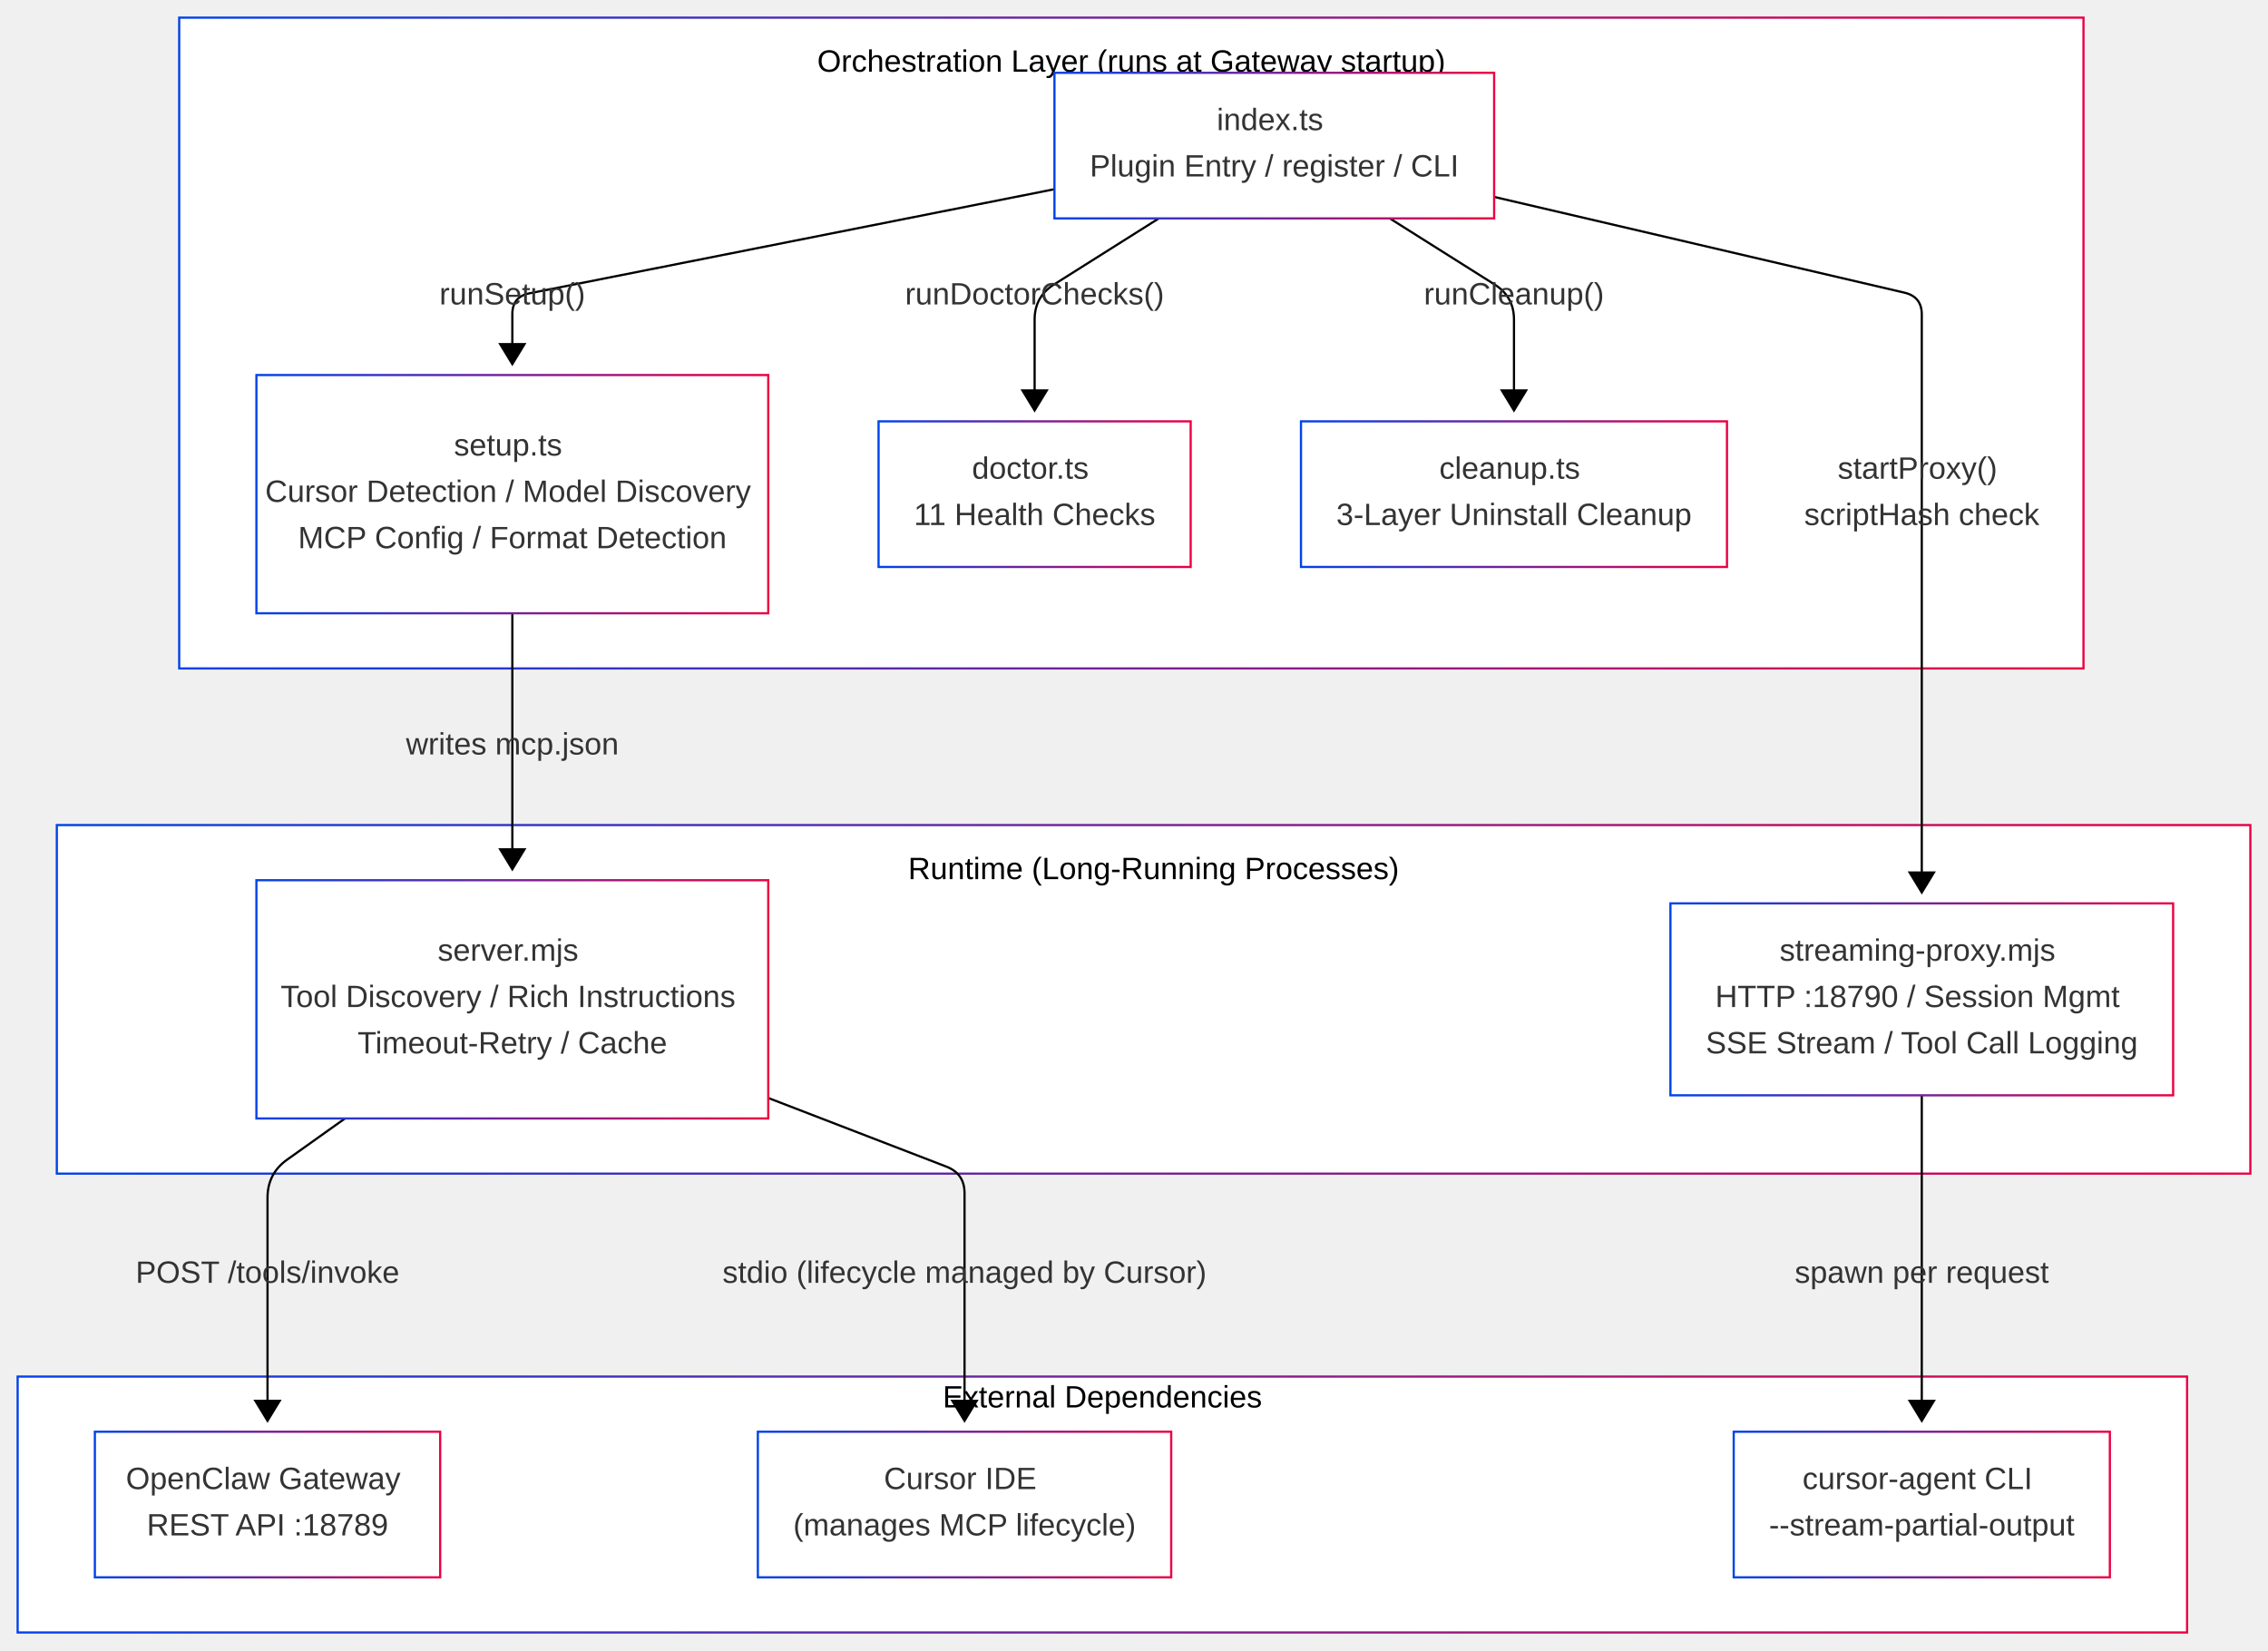
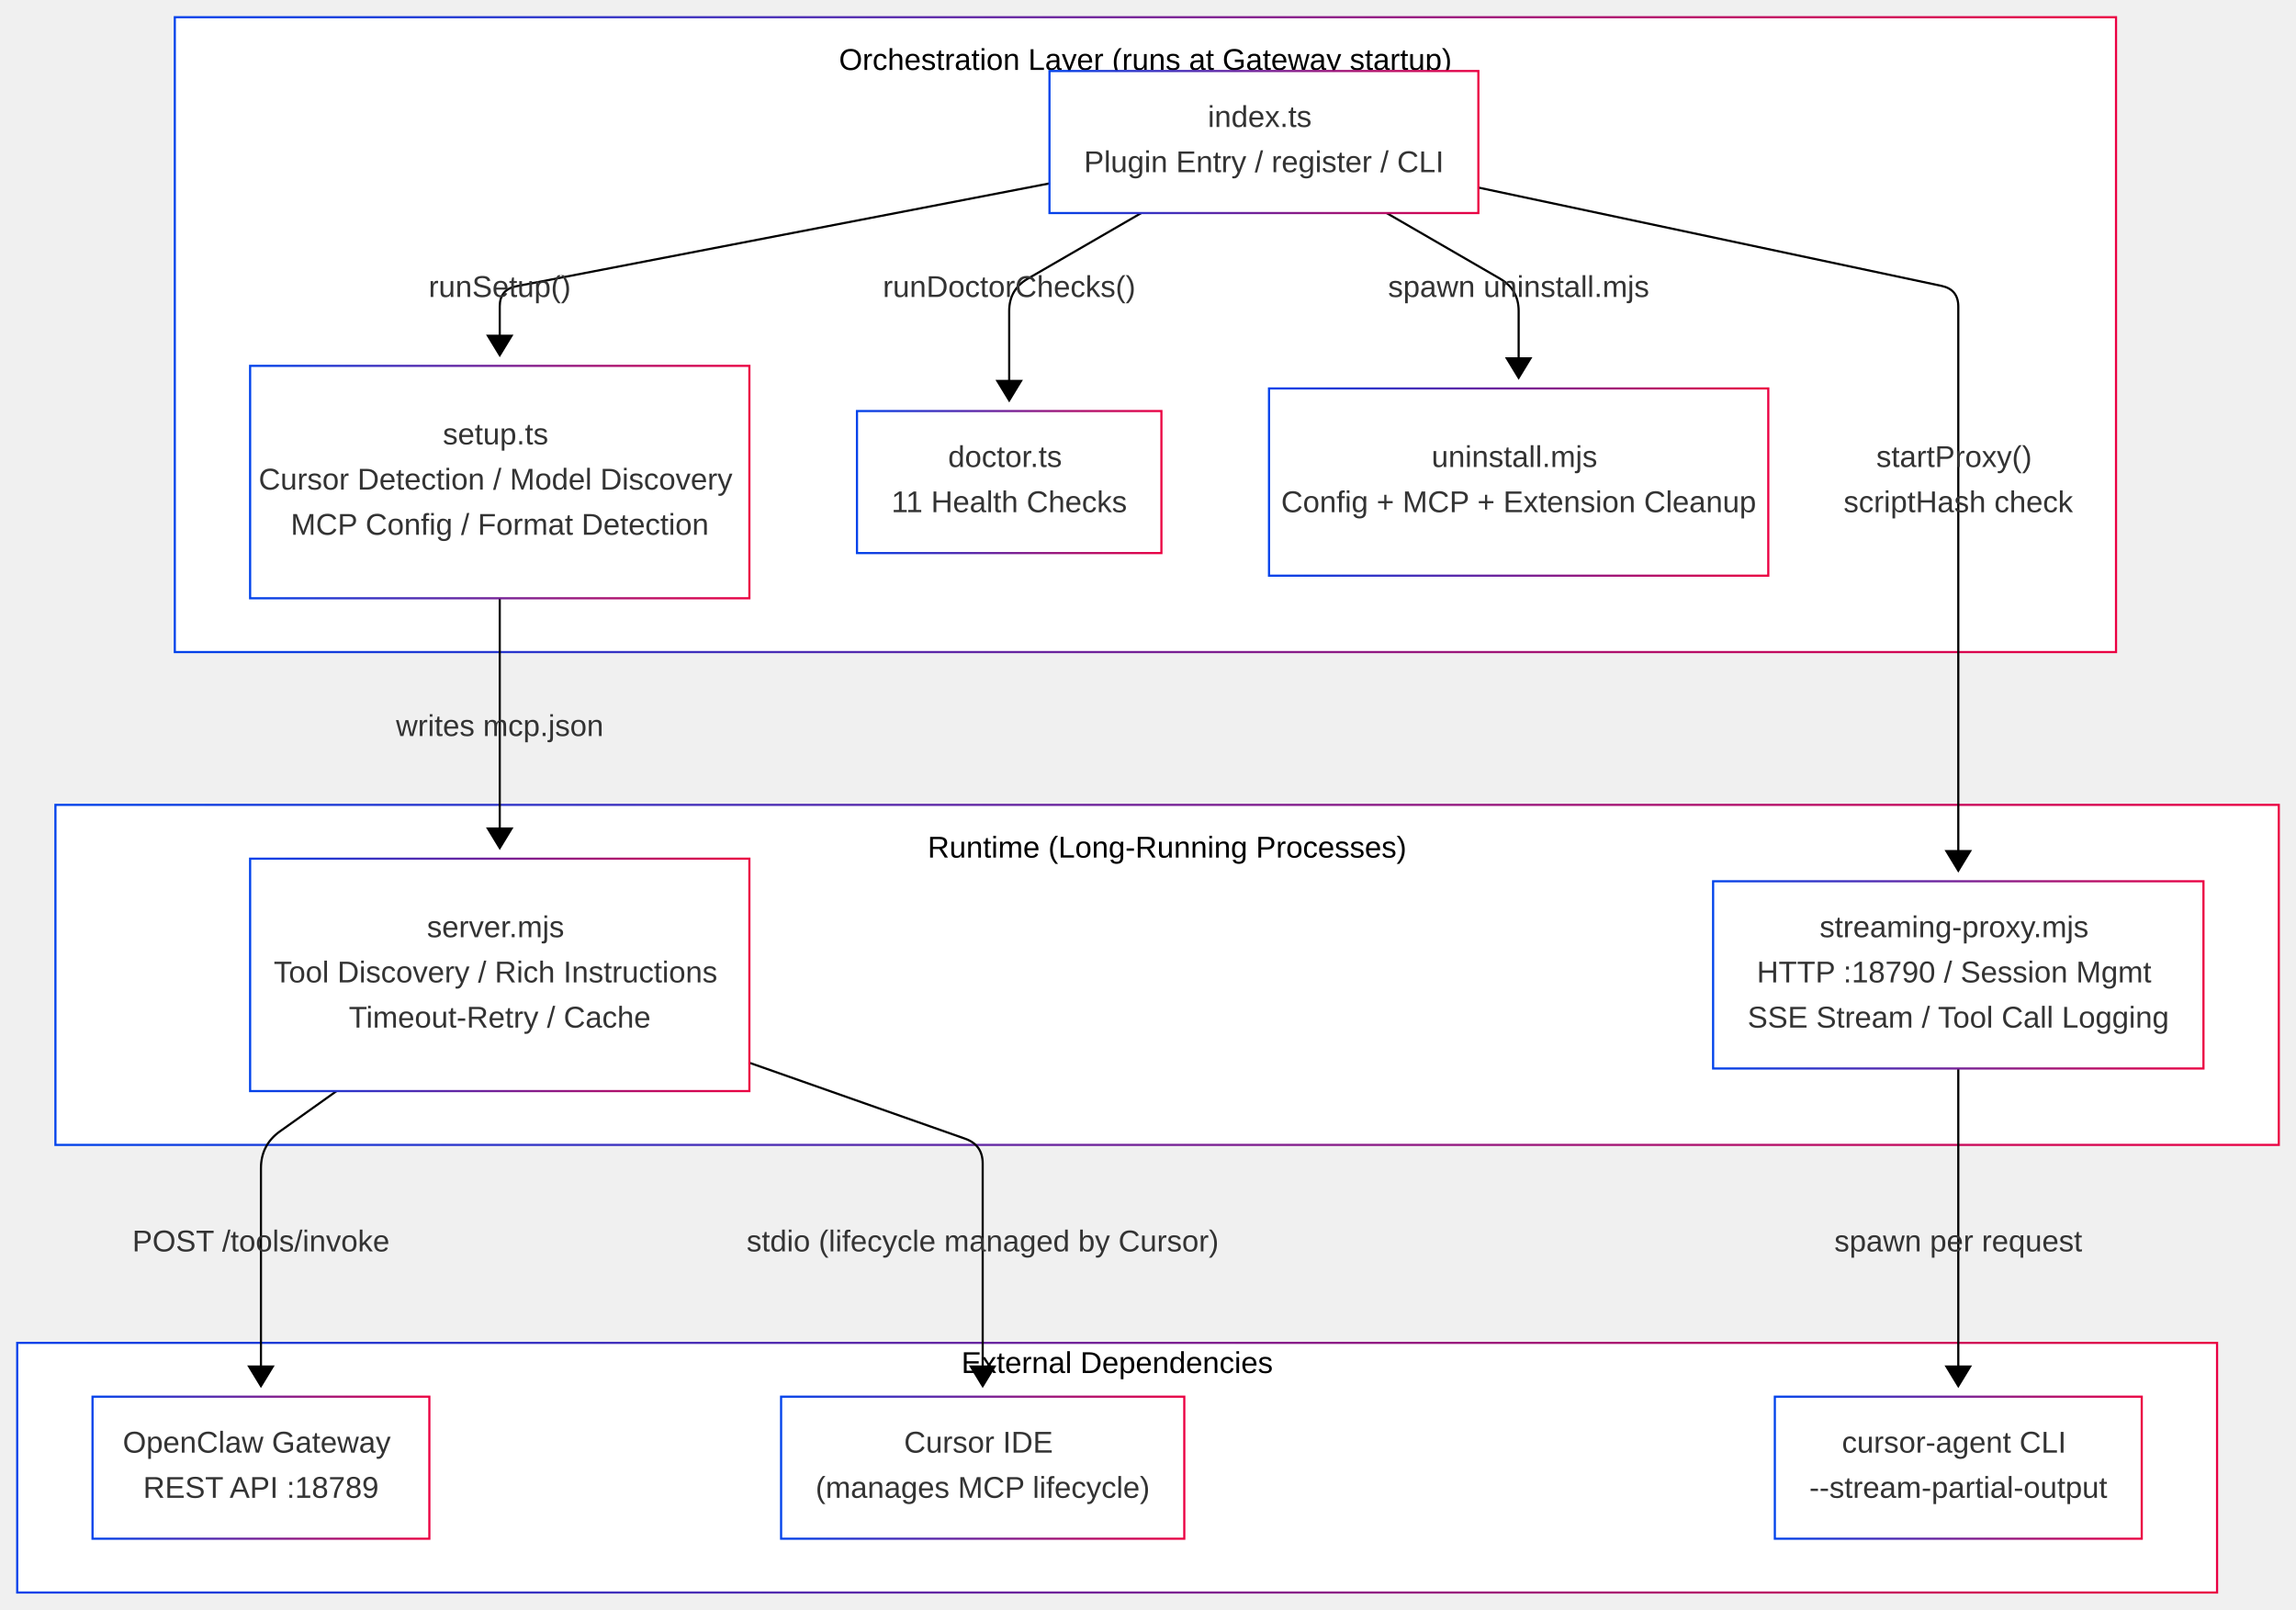
- <svg xmlns="http://www.w3.org/2000/svg" id="mermaid-8eac10a4-9d3e-4d04-9766-8c633b009e6a" width="1028.016" class="flowchart" style="" viewBox="0 0 1028.016 748" height="748">
-   <style>#mermaid-8eac10a4-9d3e-4d04-9766-8c633b009e6a{font-family:arial,sans-serif;font-size:14px;fill:#333;}#mermaid-8eac10a4-9d3e-4d04-9766-8c633b009e6a .edge-animation-slow{stroke-dasharray:9,5!important;stroke-dashoffset:900;stroke-linecap:round;}#mermaid-8eac10a4-9d3e-4d04-9766-8c633b009e6a .edge-animation-fast{stroke-dasharray:9,5!important;stroke-dashoffset:900;stroke-linecap:round;}#mermaid-8eac10a4-9d3e-4d04-9766-8c633b009e6a .error-icon{fill:#ffffff;}#mermaid-8eac10a4-9d3e-4d04-9766-8c633b009e6a .error-text{fill:#000000;stroke:#000000;}#mermaid-8eac10a4-9d3e-4d04-9766-8c633b009e6a .edge-thickness-normal{stroke-width:1px;}#mermaid-8eac10a4-9d3e-4d04-9766-8c633b009e6a .edge-thickness-thick{stroke-width:3.5px;}#mermaid-8eac10a4-9d3e-4d04-9766-8c633b009e6a .edge-pattern-solid{stroke-dasharray:0;}#mermaid-8eac10a4-9d3e-4d04-9766-8c633b009e6a .edge-thickness-invisible{stroke-width:0;fill:none;}#mermaid-8eac10a4-9d3e-4d04-9766-8c633b009e6a .edge-pattern-dashed{stroke-dasharray:3;}#mermaid-8eac10a4-9d3e-4d04-9766-8c633b009e6a .edge-pattern-dotted{stroke-dasharray:2;}#mermaid-8eac10a4-9d3e-4d04-9766-8c633b009e6a .marker{fill:#000000;stroke:#000000;}#mermaid-8eac10a4-9d3e-4d04-9766-8c633b009e6a .marker.cross{stroke:#000000;}#mermaid-8eac10a4-9d3e-4d04-9766-8c633b009e6a svg{font-family:arial,sans-serif;font-size:14px;}#mermaid-8eac10a4-9d3e-4d04-9766-8c633b009e6a p{margin:0;}#mermaid-8eac10a4-9d3e-4d04-9766-8c633b009e6a .label{font-family:arial,sans-serif;color:#333;}#mermaid-8eac10a4-9d3e-4d04-9766-8c633b009e6a .cluster-label text{fill:#000000;}#mermaid-8eac10a4-9d3e-4d04-9766-8c633b009e6a .cluster-label span{color:#000000;}#mermaid-8eac10a4-9d3e-4d04-9766-8c633b009e6a .cluster-label span p{background-color:transparent;}#mermaid-8eac10a4-9d3e-4d04-9766-8c633b009e6a .label text,#mermaid-8eac10a4-9d3e-4d04-9766-8c633b009e6a span{fill:#333;color:#333;}#mermaid-8eac10a4-9d3e-4d04-9766-8c633b009e6a .node rect,#mermaid-8eac10a4-9d3e-4d04-9766-8c633b009e6a .node circle,#mermaid-8eac10a4-9d3e-4d04-9766-8c633b009e6a .node ellipse,#mermaid-8eac10a4-9d3e-4d04-9766-8c633b009e6a .node polygon,#mermaid-8eac10a4-9d3e-4d04-9766-8c633b009e6a .node path{fill:#ffffff;stroke:#000000;stroke-width:1px;}#mermaid-8eac10a4-9d3e-4d04-9766-8c633b009e6a .rough-node .label text,#mermaid-8eac10a4-9d3e-4d04-9766-8c633b009e6a .node .label text,#mermaid-8eac10a4-9d3e-4d04-9766-8c633b009e6a .image-shape .label,#mermaid-8eac10a4-9d3e-4d04-9766-8c633b009e6a .icon-shape .label{text-anchor:middle;}#mermaid-8eac10a4-9d3e-4d04-9766-8c633b009e6a .node .katex path{fill:#000;stroke:#000;stroke-width:1px;}#mermaid-8eac10a4-9d3e-4d04-9766-8c633b009e6a .rough-node .label,#mermaid-8eac10a4-9d3e-4d04-9766-8c633b009e6a .node .label,#mermaid-8eac10a4-9d3e-4d04-9766-8c633b009e6a .image-shape .label,#mermaid-8eac10a4-9d3e-4d04-9766-8c633b009e6a .icon-shape .label{text-align:center;}#mermaid-8eac10a4-9d3e-4d04-9766-8c633b009e6a .node.clickable{cursor:pointer;}#mermaid-8eac10a4-9d3e-4d04-9766-8c633b009e6a .root .anchor path{fill:#000000!important;stroke-width:0;stroke:#000000;}#mermaid-8eac10a4-9d3e-4d04-9766-8c633b009e6a .arrowheadPath{fill:#000000;}#mermaid-8eac10a4-9d3e-4d04-9766-8c633b009e6a .edgePath .path{stroke:#000000;stroke-width:1px;}#mermaid-8eac10a4-9d3e-4d04-9766-8c633b009e6a .flowchart-link{stroke:#000000;fill:none;}#mermaid-8eac10a4-9d3e-4d04-9766-8c633b009e6a .edgeLabel{background-color:#E9E9F1;text-align:center;}#mermaid-8eac10a4-9d3e-4d04-9766-8c633b009e6a .edgeLabel p{background-color:#E9E9F1;}#mermaid-8eac10a4-9d3e-4d04-9766-8c633b009e6a .edgeLabel rect{opacity:0.5;background-color:#E9E9F1;fill:#E9E9F1;}#mermaid-8eac10a4-9d3e-4d04-9766-8c633b009e6a .labelBkg{background-color:#e9e9f1;}#mermaid-8eac10a4-9d3e-4d04-9766-8c633b009e6a .cluster rect{fill:#ffffff;stroke:#e6e6e6;stroke-width:1px;}#mermaid-8eac10a4-9d3e-4d04-9766-8c633b009e6a .cluster text{fill:#000000;}#mermaid-8eac10a4-9d3e-4d04-9766-8c633b009e6a .cluster span{color:#000000;}#mermaid-8eac10a4-9d3e-4d04-9766-8c633b009e6a div.mermaidTooltip{position:absolute;text-align:center;max-width:200px;padding:2px;font-family:arial,sans-serif;font-size:12px;background:#ffffff;border:1px solid #e6e6e6;border-radius:2px;pointer-events:none;z-index:100;}#mermaid-8eac10a4-9d3e-4d04-9766-8c633b009e6a .flowchartTitleText{text-anchor:middle;font-size:18px;fill:#333;}#mermaid-8eac10a4-9d3e-4d04-9766-8c633b009e6a rect.text{fill:none;stroke-width:0;}#mermaid-8eac10a4-9d3e-4d04-9766-8c633b009e6a .icon-shape,#mermaid-8eac10a4-9d3e-4d04-9766-8c633b009e6a .image-shape{background-color:#E9E9F1;text-align:center;}#mermaid-8eac10a4-9d3e-4d04-9766-8c633b009e6a .icon-shape p,#mermaid-8eac10a4-9d3e-4d04-9766-8c633b009e6a .image-shape p{background-color:#E9E9F1;padding:2px;}#mermaid-8eac10a4-9d3e-4d04-9766-8c633b009e6a .icon-shape rect,#mermaid-8eac10a4-9d3e-4d04-9766-8c633b009e6a .image-shape rect{opacity:0.5;background-color:#E9E9F1;fill:#E9E9F1;}#mermaid-8eac10a4-9d3e-4d04-9766-8c633b009e6a .label-icon{display:inline-block;height:1em;overflow:visible;vertical-align:-0.125em;}#mermaid-8eac10a4-9d3e-4d04-9766-8c633b009e6a .node .label-icon path{fill:currentColor;stroke:revert;stroke-width:revert;}#mermaid-8eac10a4-9d3e-4d04-9766-8c633b009e6a .node .neo-node{stroke:#000000;}#mermaid-8eac10a4-9d3e-4d04-9766-8c633b009e6a [data-look="neo"].node rect,#mermaid-8eac10a4-9d3e-4d04-9766-8c633b009e6a [data-look="neo"].cluster rect,#mermaid-8eac10a4-9d3e-4d04-9766-8c633b009e6a [data-look="neo"].node polygon{stroke:url(#mermaid-8eac10a4-9d3e-4d04-9766-8c633b009e6a-gradient);}#mermaid-8eac10a4-9d3e-4d04-9766-8c633b009e6a [data-look="neo"].node path{stroke:url(#mermaid-8eac10a4-9d3e-4d04-9766-8c633b009e6a-gradient);stroke-width:1;}#mermaid-8eac10a4-9d3e-4d04-9766-8c633b009e6a [data-look="neo"].node .outer-path{}#mermaid-8eac10a4-9d3e-4d04-9766-8c633b009e6a [data-look="neo"].node .neo-line path{stroke:#000000;}#mermaid-8eac10a4-9d3e-4d04-9766-8c633b009e6a [data-look="neo"].node circle{stroke:url(#mermaid-8eac10a4-9d3e-4d04-9766-8c633b009e6a-gradient);}#mermaid-8eac10a4-9d3e-4d04-9766-8c633b009e6a [data-look="neo"].node circle .state-start{fill:#000000;}#mermaid-8eac10a4-9d3e-4d04-9766-8c633b009e6a [data-look="neo"].statediagram-cluster rect{fill:#ffffff;stroke:url(#mermaid-8eac10a4-9d3e-4d04-9766-8c633b009e6a-gradient);stroke-width:1;}#mermaid-8eac10a4-9d3e-4d04-9766-8c633b009e6a [data-look="neo"].icon-shape .icon{fill:url(#mermaid-8eac10a4-9d3e-4d04-9766-8c633b009e6a-gradient);}#mermaid-8eac10a4-9d3e-4d04-9766-8c633b009e6a [data-look="neo"].icon-shape .icon-neo path{stroke:url(#mermaid-8eac10a4-9d3e-4d04-9766-8c633b009e6a-gradient);}#mermaid-8eac10a4-9d3e-4d04-9766-8c633b009e6a :root{--mermaid-font-family:"trebuchet ms",verdana,arial,sans-serif;}</style>
+ <svg xmlns="http://www.w3.org/2000/svg" id="mermaid-69de9b6c-4a5c-499c-b478-051c3ccfd172" width="1066.922" class="flowchart" style="" viewBox="0 0 1066.922 748" height="748">
+   <style>#mermaid-69de9b6c-4a5c-499c-b478-051c3ccfd172{font-family:arial,sans-serif;font-size:14px;fill:#333;}#mermaid-69de9b6c-4a5c-499c-b478-051c3ccfd172 .edge-animation-slow{stroke-dasharray:9,5!important;stroke-dashoffset:900;stroke-linecap:round;}#mermaid-69de9b6c-4a5c-499c-b478-051c3ccfd172 .edge-animation-fast{stroke-dasharray:9,5!important;stroke-dashoffset:900;stroke-linecap:round;}#mermaid-69de9b6c-4a5c-499c-b478-051c3ccfd172 .error-icon{fill:#ffffff;}#mermaid-69de9b6c-4a5c-499c-b478-051c3ccfd172 .error-text{fill:#000000;stroke:#000000;}#mermaid-69de9b6c-4a5c-499c-b478-051c3ccfd172 .edge-thickness-normal{stroke-width:1px;}#mermaid-69de9b6c-4a5c-499c-b478-051c3ccfd172 .edge-thickness-thick{stroke-width:3.5px;}#mermaid-69de9b6c-4a5c-499c-b478-051c3ccfd172 .edge-pattern-solid{stroke-dasharray:0;}#mermaid-69de9b6c-4a5c-499c-b478-051c3ccfd172 .edge-thickness-invisible{stroke-width:0;fill:none;}#mermaid-69de9b6c-4a5c-499c-b478-051c3ccfd172 .edge-pattern-dashed{stroke-dasharray:3;}#mermaid-69de9b6c-4a5c-499c-b478-051c3ccfd172 .edge-pattern-dotted{stroke-dasharray:2;}#mermaid-69de9b6c-4a5c-499c-b478-051c3ccfd172 .marker{fill:#000000;stroke:#000000;}#mermaid-69de9b6c-4a5c-499c-b478-051c3ccfd172 .marker.cross{stroke:#000000;}#mermaid-69de9b6c-4a5c-499c-b478-051c3ccfd172 svg{font-family:arial,sans-serif;font-size:14px;}#mermaid-69de9b6c-4a5c-499c-b478-051c3ccfd172 p{margin:0;}#mermaid-69de9b6c-4a5c-499c-b478-051c3ccfd172 .label{font-family:arial,sans-serif;color:#333;}#mermaid-69de9b6c-4a5c-499c-b478-051c3ccfd172 .cluster-label text{fill:#000000;}#mermaid-69de9b6c-4a5c-499c-b478-051c3ccfd172 .cluster-label span{color:#000000;}#mermaid-69de9b6c-4a5c-499c-b478-051c3ccfd172 .cluster-label span p{background-color:transparent;}#mermaid-69de9b6c-4a5c-499c-b478-051c3ccfd172 .label text,#mermaid-69de9b6c-4a5c-499c-b478-051c3ccfd172 span{fill:#333;color:#333;}#mermaid-69de9b6c-4a5c-499c-b478-051c3ccfd172 .node rect,#mermaid-69de9b6c-4a5c-499c-b478-051c3ccfd172 .node circle,#mermaid-69de9b6c-4a5c-499c-b478-051c3ccfd172 .node ellipse,#mermaid-69de9b6c-4a5c-499c-b478-051c3ccfd172 .node polygon,#mermaid-69de9b6c-4a5c-499c-b478-051c3ccfd172 .node path{fill:#ffffff;stroke:#000000;stroke-width:1px;}#mermaid-69de9b6c-4a5c-499c-b478-051c3ccfd172 .rough-node .label text,#mermaid-69de9b6c-4a5c-499c-b478-051c3ccfd172 .node .label text,#mermaid-69de9b6c-4a5c-499c-b478-051c3ccfd172 .image-shape .label,#mermaid-69de9b6c-4a5c-499c-b478-051c3ccfd172 .icon-shape .label{text-anchor:middle;}#mermaid-69de9b6c-4a5c-499c-b478-051c3ccfd172 .node .katex path{fill:#000;stroke:#000;stroke-width:1px;}#mermaid-69de9b6c-4a5c-499c-b478-051c3ccfd172 .rough-node .label,#mermaid-69de9b6c-4a5c-499c-b478-051c3ccfd172 .node .label,#mermaid-69de9b6c-4a5c-499c-b478-051c3ccfd172 .image-shape .label,#mermaid-69de9b6c-4a5c-499c-b478-051c3ccfd172 .icon-shape .label{text-align:center;}#mermaid-69de9b6c-4a5c-499c-b478-051c3ccfd172 .node.clickable{cursor:pointer;}#mermaid-69de9b6c-4a5c-499c-b478-051c3ccfd172 .root .anchor path{fill:#000000!important;stroke-width:0;stroke:#000000;}#mermaid-69de9b6c-4a5c-499c-b478-051c3ccfd172 .arrowheadPath{fill:#000000;}#mermaid-69de9b6c-4a5c-499c-b478-051c3ccfd172 .edgePath .path{stroke:#000000;stroke-width:1px;}#mermaid-69de9b6c-4a5c-499c-b478-051c3ccfd172 .flowchart-link{stroke:#000000;fill:none;}#mermaid-69de9b6c-4a5c-499c-b478-051c3ccfd172 .edgeLabel{background-color:#E9E9F1;text-align:center;}#mermaid-69de9b6c-4a5c-499c-b478-051c3ccfd172 .edgeLabel p{background-color:#E9E9F1;}#mermaid-69de9b6c-4a5c-499c-b478-051c3ccfd172 .edgeLabel rect{opacity:0.5;background-color:#E9E9F1;fill:#E9E9F1;}#mermaid-69de9b6c-4a5c-499c-b478-051c3ccfd172 .labelBkg{background-color:#e9e9f1;}#mermaid-69de9b6c-4a5c-499c-b478-051c3ccfd172 .cluster rect{fill:#ffffff;stroke:#e6e6e6;stroke-width:1px;}#mermaid-69de9b6c-4a5c-499c-b478-051c3ccfd172 .cluster text{fill:#000000;}#mermaid-69de9b6c-4a5c-499c-b478-051c3ccfd172 .cluster span{color:#000000;}#mermaid-69de9b6c-4a5c-499c-b478-051c3ccfd172 div.mermaidTooltip{position:absolute;text-align:center;max-width:200px;padding:2px;font-family:arial,sans-serif;font-size:12px;background:#ffffff;border:1px solid #e6e6e6;border-radius:2px;pointer-events:none;z-index:100;}#mermaid-69de9b6c-4a5c-499c-b478-051c3ccfd172 .flowchartTitleText{text-anchor:middle;font-size:18px;fill:#333;}#mermaid-69de9b6c-4a5c-499c-b478-051c3ccfd172 rect.text{fill:none;stroke-width:0;}#mermaid-69de9b6c-4a5c-499c-b478-051c3ccfd172 .icon-shape,#mermaid-69de9b6c-4a5c-499c-b478-051c3ccfd172 .image-shape{background-color:#E9E9F1;text-align:center;}#mermaid-69de9b6c-4a5c-499c-b478-051c3ccfd172 .icon-shape p,#mermaid-69de9b6c-4a5c-499c-b478-051c3ccfd172 .image-shape p{background-color:#E9E9F1;padding:2px;}#mermaid-69de9b6c-4a5c-499c-b478-051c3ccfd172 .icon-shape rect,#mermaid-69de9b6c-4a5c-499c-b478-051c3ccfd172 .image-shape rect{opacity:0.5;background-color:#E9E9F1;fill:#E9E9F1;}#mermaid-69de9b6c-4a5c-499c-b478-051c3ccfd172 .label-icon{display:inline-block;height:1em;overflow:visible;vertical-align:-0.125em;}#mermaid-69de9b6c-4a5c-499c-b478-051c3ccfd172 .node .label-icon path{fill:currentColor;stroke:revert;stroke-width:revert;}#mermaid-69de9b6c-4a5c-499c-b478-051c3ccfd172 .node .neo-node{stroke:#000000;}#mermaid-69de9b6c-4a5c-499c-b478-051c3ccfd172 [data-look="neo"].node rect,#mermaid-69de9b6c-4a5c-499c-b478-051c3ccfd172 [data-look="neo"].cluster rect,#mermaid-69de9b6c-4a5c-499c-b478-051c3ccfd172 [data-look="neo"].node polygon{stroke:url(#mermaid-69de9b6c-4a5c-499c-b478-051c3ccfd172-gradient);}#mermaid-69de9b6c-4a5c-499c-b478-051c3ccfd172 [data-look="neo"].node path{stroke:url(#mermaid-69de9b6c-4a5c-499c-b478-051c3ccfd172-gradient);stroke-width:1;}#mermaid-69de9b6c-4a5c-499c-b478-051c3ccfd172 [data-look="neo"].node .outer-path{}#mermaid-69de9b6c-4a5c-499c-b478-051c3ccfd172 [data-look="neo"].node .neo-line path{stroke:#000000;}#mermaid-69de9b6c-4a5c-499c-b478-051c3ccfd172 [data-look="neo"].node circle{stroke:url(#mermaid-69de9b6c-4a5c-499c-b478-051c3ccfd172-gradient);}#mermaid-69de9b6c-4a5c-499c-b478-051c3ccfd172 [data-look="neo"].node circle .state-start{fill:#000000;}#mermaid-69de9b6c-4a5c-499c-b478-051c3ccfd172 [data-look="neo"].statediagram-cluster rect{fill:#ffffff;stroke:url(#mermaid-69de9b6c-4a5c-499c-b478-051c3ccfd172-gradient);stroke-width:1;}#mermaid-69de9b6c-4a5c-499c-b478-051c3ccfd172 [data-look="neo"].icon-shape .icon{fill:url(#mermaid-69de9b6c-4a5c-499c-b478-051c3ccfd172-gradient);}#mermaid-69de9b6c-4a5c-499c-b478-051c3ccfd172 [data-look="neo"].icon-shape .icon-neo path{stroke:url(#mermaid-69de9b6c-4a5c-499c-b478-051c3ccfd172-gradient);}#mermaid-69de9b6c-4a5c-499c-b478-051c3ccfd172 :root{--mermaid-font-family:"trebuchet ms",verdana,arial,sans-serif;}</style>
  <g>
-     <marker id="mermaid-8eac10a4-9d3e-4d04-9766-8c633b009e6a_flowchart-v2-pointEnd" class="marker flowchart-v2" viewBox="0 0 11.5 14" refX="7.75" refY="7" markerUnits="userSpaceOnUse" markerWidth="10.5" markerHeight="14" orient="auto">
+     <marker id="mermaid-69de9b6c-4a5c-499c-b478-051c3ccfd172_flowchart-v2-pointEnd" class="marker flowchart-v2" viewBox="0 0 11.5 14" refX="7.75" refY="7" markerUnits="userSpaceOnUse" markerWidth="10.5" markerHeight="14" orient="auto">
      <path d="M 0 0 L 11.5 7 L 0 14 z" class="arrowMarkerPath" style="stroke-width: 0; stroke-dasharray: 1, 0;" />
    </marker>
-     <marker id="mermaid-8eac10a4-9d3e-4d04-9766-8c633b009e6a_flowchart-v2-pointStart" class="marker flowchart-v2" viewBox="0 0 11.5 14" refX="4" refY="7" markerUnits="userSpaceOnUse" markerWidth="11.5" markerHeight="14" orient="auto">
+     <marker id="mermaid-69de9b6c-4a5c-499c-b478-051c3ccfd172_flowchart-v2-pointStart" class="marker flowchart-v2" viewBox="0 0 11.5 14" refX="4" refY="7" markerUnits="userSpaceOnUse" markerWidth="11.5" markerHeight="14" orient="auto">
      <polygon points="0,7 11.5,14 11.5,0" class="arrowMarkerPath" style="stroke-width: 0; stroke-dasharray: 1, 0;" />
    </marker>
-     <marker id="mermaid-8eac10a4-9d3e-4d04-9766-8c633b009e6a_flowchart-v2-pointEnd-margin" class="marker flowchart-v2" viewBox="0 0 11.5 14" refX="11.5" refY="7" markerUnits="userSpaceOnUse" markerWidth="10.5" markerHeight="14" orient="auto">
+     <marker id="mermaid-69de9b6c-4a5c-499c-b478-051c3ccfd172_flowchart-v2-pointEnd-margin" class="marker flowchart-v2" viewBox="0 0 11.5 14" refX="11.5" refY="7" markerUnits="userSpaceOnUse" markerWidth="10.5" markerHeight="14" orient="auto">
      <path d="M 0 0 L 11.5 7 L 0 14 z" class="arrowMarkerPath" style="stroke-width: 0; stroke-dasharray: 1, 0;" />
    </marker>
-     <marker id="mermaid-8eac10a4-9d3e-4d04-9766-8c633b009e6a_flowchart-v2-pointStart-margin" class="marker flowchart-v2" viewBox="0 0 11.5 14" refX="1" refY="7" markerUnits="userSpaceOnUse" markerWidth="11.5" markerHeight="14" orient="auto">
+     <marker id="mermaid-69de9b6c-4a5c-499c-b478-051c3ccfd172_flowchart-v2-pointStart-margin" class="marker flowchart-v2" viewBox="0 0 11.5 14" refX="1" refY="7" markerUnits="userSpaceOnUse" markerWidth="11.5" markerHeight="14" orient="auto">
      <polygon points="0,7 11.5,14 11.5,0" class="arrowMarkerPath" style="stroke-width: 0; stroke-dasharray: 1, 0;" />
    </marker>
-     <marker id="mermaid-8eac10a4-9d3e-4d04-9766-8c633b009e6a_flowchart-v2-circleEnd" class="marker flowchart-v2" viewBox="0 0 10 10" refY="5" refX="10.75" markerUnits="userSpaceOnUse" markerWidth="14" markerHeight="14" orient="auto">
-       <circle cx="5" cy="5" r="5" class="arrowMarkerPath" style="stroke-width: 0; stroke-dasharray: 1, 0;" />
-     </marker>
-     <marker id="mermaid-8eac10a4-9d3e-4d04-9766-8c633b009e6a_flowchart-v2-circleStart" class="marker flowchart-v2" viewBox="0 0 10 10" refX="0" refY="5" markerUnits="userSpaceOnUse" markerWidth="14" markerHeight="14" orient="auto">
-       <circle cx="5" cy="5" r="5" class="arrowMarkerPath" style="stroke-width: 0; stroke-dasharray: 1, 0;" />
-     </marker>
-     <marker id="mermaid-8eac10a4-9d3e-4d04-9766-8c633b009e6a_flowchart-v2-circleEnd-margin" class="marker flowchart-v2" viewBox="0 0 10 10" refY="5" refX="12.25" markerUnits="userSpaceOnUse" markerWidth="14" markerHeight="14" orient="auto">
-       <circle cx="5" cy="5" r="5" class="arrowMarkerPath" style="stroke-width: 0; stroke-dasharray: 1, 0;" />
-     </marker>
-     <marker id="mermaid-8eac10a4-9d3e-4d04-9766-8c633b009e6a_flowchart-v2-circleStart-margin" class="marker flowchart-v2" viewBox="0 0 10 10" refX="-2" refY="5" markerUnits="userSpaceOnUse" markerWidth="14" markerHeight="14" orient="auto">
-       <circle cx="5" cy="5" r="5" class="arrowMarkerPath" style="stroke-width: 0; stroke-dasharray: 1, 0;" />
-     </marker>
-     <marker id="mermaid-8eac10a4-9d3e-4d04-9766-8c633b009e6a_flowchart-v2-crossEnd" class="marker cross flowchart-v2" viewBox="0 0 15 15" refX="17.7" refY="7.5" markerUnits="userSpaceOnUse" markerWidth="12" markerHeight="12" orient="auto">
+     <marker id="mermaid-69de9b6c-4a5c-499c-b478-051c3ccfd172_flowchart-v2-circleEnd" class="marker flowchart-v2" viewBox="0 0 10 10" refY="5" refX="10.75" markerUnits="userSpaceOnUse" markerWidth="14" markerHeight="14" orient="auto">
+       <circle cx="5" cy="5" r="5" class="arrowMarkerPath" style="stroke-width: 0; stroke-dasharray: 1, 0;" />
+     </marker>
+     <marker id="mermaid-69de9b6c-4a5c-499c-b478-051c3ccfd172_flowchart-v2-circleStart" class="marker flowchart-v2" viewBox="0 0 10 10" refX="0" refY="5" markerUnits="userSpaceOnUse" markerWidth="14" markerHeight="14" orient="auto">
+       <circle cx="5" cy="5" r="5" class="arrowMarkerPath" style="stroke-width: 0; stroke-dasharray: 1, 0;" />
+     </marker>
+     <marker id="mermaid-69de9b6c-4a5c-499c-b478-051c3ccfd172_flowchart-v2-circleEnd-margin" class="marker flowchart-v2" viewBox="0 0 10 10" refY="5" refX="12.25" markerUnits="userSpaceOnUse" markerWidth="14" markerHeight="14" orient="auto">
+       <circle cx="5" cy="5" r="5" class="arrowMarkerPath" style="stroke-width: 0; stroke-dasharray: 1, 0;" />
+     </marker>
+     <marker id="mermaid-69de9b6c-4a5c-499c-b478-051c3ccfd172_flowchart-v2-circleStart-margin" class="marker flowchart-v2" viewBox="0 0 10 10" refX="-2" refY="5" markerUnits="userSpaceOnUse" markerWidth="14" markerHeight="14" orient="auto">
+       <circle cx="5" cy="5" r="5" class="arrowMarkerPath" style="stroke-width: 0; stroke-dasharray: 1, 0;" />
+     </marker>
+     <marker id="mermaid-69de9b6c-4a5c-499c-b478-051c3ccfd172_flowchart-v2-crossEnd" class="marker cross flowchart-v2" viewBox="0 0 15 15" refX="17.7" refY="7.5" markerUnits="userSpaceOnUse" markerWidth="12" markerHeight="12" orient="auto">
      <path d="M 1,1 L 14,14 M 1,14 L 14,1" class="arrowMarkerPath" style="stroke-width: 2.5;" />
    </marker>
-     <marker id="mermaid-8eac10a4-9d3e-4d04-9766-8c633b009e6a_flowchart-v2-crossStart" class="marker cross flowchart-v2" viewBox="0 0 15 15" refX="-3.5" refY="7.5" markerUnits="userSpaceOnUse" markerWidth="12" markerHeight="12" orient="auto">
+     <marker id="mermaid-69de9b6c-4a5c-499c-b478-051c3ccfd172_flowchart-v2-crossStart" class="marker cross flowchart-v2" viewBox="0 0 15 15" refX="-3.5" refY="7.5" markerUnits="userSpaceOnUse" markerWidth="12" markerHeight="12" orient="auto">
      <path d="M 1,1 L 14,14 M 1,14 L 14,1" class="arrowMarkerPath" style="stroke-width: 2.5; stroke-dasharray: 1, 0;" />
    </marker>
-     <marker id="mermaid-8eac10a4-9d3e-4d04-9766-8c633b009e6a_flowchart-v2-crossEnd-margin" class="marker cross flowchart-v2" viewBox="0 0 15 15" refX="17.7" refY="7.5" markerUnits="userSpaceOnUse" markerWidth="12" markerHeight="12" orient="auto">
+     <marker id="mermaid-69de9b6c-4a5c-499c-b478-051c3ccfd172_flowchart-v2-crossEnd-margin" class="marker cross flowchart-v2" viewBox="0 0 15 15" refX="17.7" refY="7.5" markerUnits="userSpaceOnUse" markerWidth="12" markerHeight="12" orient="auto">
      <path d="M 1,1 L 14,14 M 1,14 L 14,1" class="arrowMarkerPath" style="stroke-width: 2.5;" />
    </marker>
-     <marker id="mermaid-8eac10a4-9d3e-4d04-9766-8c633b009e6a_flowchart-v2-crossStart-margin" class="marker cross flowchart-v2" viewBox="0 0 15 15" refX="-3.5" refY="7.5" markerUnits="userSpaceOnUse" markerWidth="12" markerHeight="12" orient="auto">
+     <marker id="mermaid-69de9b6c-4a5c-499c-b478-051c3ccfd172_flowchart-v2-crossStart-margin" class="marker cross flowchart-v2" viewBox="0 0 15 15" refX="-3.5" refY="7.5" markerUnits="userSpaceOnUse" markerWidth="12" markerHeight="12" orient="auto">
      <path d="M 1,1 L 14,14 M 1,14 L 14,1" class="arrowMarkerPath" style="stroke-width: 2.5; stroke-dasharray: 1, 0;" />
    </marker>
    <g class="root">
      <g class="clusters">
        <g class="cluster" id="external" data-look="neo">
-           <rect style="" x="8" y="624" width="983.336" height="116" />
-           <g class="cluster-label" transform="translate(427.2852, 624)">
+           <rect style="" x="8" y="624" width="1022.242" height="116" />
+           <g class="cluster-label" transform="translate(446.7383, 624)">
            <text x="72.383" y="14" text-anchor="middle" font-family="arial, sans-serif" font-size="14" fill="rgb(0, 0, 0)">
              <tspan x="72.383">External Dependencies</tspan>
            </text>
          </g>
        </g>
        <g class="cluster" id="runtime" data-look="neo">
-           <rect style="" x="25.758" y="374" width="994.258" height="158" />
-           <g class="cluster-label" transform="translate(422.8867, 374)">
+           <rect style="" x="25.758" y="374" width="1033.164" height="158" />
+           <g class="cluster-label" transform="translate(442.3398, 374)">
            <text x="100" y="24.5" text-anchor="middle" font-family="arial, sans-serif" font-size="14" fill="rgb(0, 0, 0)">
              <tspan x="100">Runtime (Long-Running Processes)</tspan>
            </text>
          </g>
        </g>
        <g class="cluster" id="orchestration" data-look="neo">
-           <rect style="" x="81.227" y="8" width="863.156" height="295" />
-           <g class="cluster-label" transform="translate(412.8047, 8)">
+           <rect style="" x="81.227" y="8" width="902.062" height="295" />
+           <g class="cluster-label" transform="translate(432.2578, 8)">
            <text x="100" y="24.5" text-anchor="middle" font-family="arial, sans-serif" font-size="14" fill="rgb(0, 0, 0)">
              <tspan x="100">Orchestration Layer (runs at Gateway startup)</tspan>
            </text>
          </g>
        </g>
      </g>
      <g class="edgePaths">
-         <path d="M477.953,85.764L239.955,132.967Q232.227,134.5 232.227,142.379L232.227,166" id="L_PluginEntry_Setup_0" class="edge-thickness-normal edge-pattern-solid edge-thickness-normal edge-pattern-solid flowchart-link" style="stroke-dasharray: 0 0 270.689 9; stroke-dashoffset: 0;;" marker-end="url(#mermaid-8eac10a4-9d3e-4d04-9766-8c633b009e6a_flowchart-v2-pointEnd-margin)" />
-         <path d="M525.264,99L477.717,128.979Q468.961,134.5 468.961,144.851L468.961,187" id="L_PluginEntry_Doctor_0" class="edge-thickness-normal edge-pattern-solid edge-thickness-normal edge-pattern-solid flowchart-link" style="stroke-dasharray: 0 0 108.366 9; stroke-dashoffset: 0;;" marker-end="url(#mermaid-8eac10a4-9d3e-4d04-9766-8c633b009e6a_flowchart-v2-pointEnd-margin)" />
-         <path d="M629.939,99L677.486,128.979Q686.242,134.5 686.242,144.851L686.242,187" id="L_PluginEntry_Cleanup_0" class="edge-thickness-normal edge-pattern-solid edge-thickness-normal edge-pattern-solid flowchart-link" style="stroke-dasharray: 0 0 108.366 9; stroke-dashoffset: 0;;" marker-end="url(#mermaid-8eac10a4-9d3e-4d04-9766-8c633b009e6a_flowchart-v2-pointEnd-margin)" />
-         <path d="M677.25,89.258L863.252,132.672Q871.086,134.5 871.086,142.544L871.086,224L871.086,303L871.086,338.5L871.086,374L871.086,405.5" id="L_PluginEntry_Proxy_0" class="edge-thickness-normal edge-pattern-solid edge-thickness-normal edge-pattern-solid flowchart-link" style="stroke-dasharray: 0 0 458.78 9; stroke-dashoffset: 0;;" marker-end="url(#mermaid-8eac10a4-9d3e-4d04-9766-8c633b009e6a_flowchart-v2-pointEnd-margin)" />
-         <path d="M232.227,278L232.227,303L232.227,338.5L232.227,374L232.227,395" id="L_Setup_MCPServer_0" class="edge-thickness-normal edge-pattern-solid edge-thickness-normal edge-pattern-solid flowchart-link" style="stroke-dasharray: 0 0 108 9; stroke-dashoffset: 0;;" marker-end="url(#mermaid-8eac10a4-9d3e-4d04-9766-8c633b009e6a_flowchart-v2-pointEnd-margin)" />
-         <path d="M871.086,496.5L871.086,532L871.086,578L871.086,624L871.086,645" id="L_Proxy_AgentCLI_0" class="edge-thickness-normal edge-pattern-solid edge-thickness-normal edge-pattern-solid flowchart-link" style="stroke-dasharray: 0 0 139.5 9; stroke-dashoffset: 0;;" marker-end="url(#mermaid-8eac10a4-9d3e-4d04-9766-8c633b009e6a_flowchart-v2-pointEnd-margin)" />
-         <path d="M156.375,507L130.146,525.672Q121.258,532 121.258,542.91L121.258,578L121.258,624L121.258,645" id="L_MCPServer_GW_0" class="edge-thickness-normal edge-pattern-solid edge-thickness-normal edge-pattern-solid flowchart-link" style="stroke-dasharray: 0 0 145.508 9; stroke-dashoffset: 0;;" marker-end="url(#mermaid-8eac10a4-9d3e-4d04-9766-8c633b009e6a_flowchart-v2-pointEnd-margin)" />
-         <path d="M348.227,497.71L428.946,528.822Q437.191,532 437.191,540.836L437.191,578L437.191,624L437.191,645" id="L_MCPServer_CursorIDE_0" class="edge-thickness-normal edge-pattern-solid edge-thickness-normal edge-pattern-solid flowchart-link" style="stroke-dasharray: 0 0 197.317 9; stroke-dashoffset: 0;;" marker-end="url(#mermaid-8eac10a4-9d3e-4d04-9766-8c633b009e6a_flowchart-v2-pointEnd-margin)" />
+         <path d="M487.68,85.222L239.938,133.012Q232.227,134.5 232.227,142.354L232.227,166" id="L_PluginEntry_Setup_0" class="edge-thickness-normal edge-pattern-solid edge-thickness-normal edge-pattern-solid flowchart-link" style="stroke-dasharray: 0 0 280.33 9; stroke-dashoffset: 0;;" marker-end="url(#mermaid-69de9b6c-4a5c-499c-b478-051c3ccfd172_flowchart-v2-pointEnd-margin)" />
+         <path d="M530.305,99L477.624,129.487Q468.961,134.5 468.961,144.509L468.961,187" id="L_PluginEntry_Doctor_0" class="edge-thickness-normal edge-pattern-solid edge-thickness-normal edge-pattern-solid flowchart-link" style="stroke-dasharray: 0 0 112.617 9; stroke-dashoffset: 0;;" marker-end="url(#mermaid-69de9b6c-4a5c-499c-b478-051c3ccfd172_flowchart-v2-pointEnd-margin)" />
+         <path d="M644.352,99L697.033,129.487Q705.695,134.5 705.695,144.509L705.695,176.5" id="L_PluginEntry_Uninstall_0" class="edge-thickness-normal edge-pattern-solid edge-thickness-normal edge-pattern-solid flowchart-link" style="stroke-dasharray: 0 0 102.117 9; stroke-dashoffset: 0;;" marker-end="url(#mermaid-69de9b6c-4a5c-499c-b478-051c3ccfd172_flowchart-v2-pointEnd-margin)" />
+         <path d="M686.977,87.155L902.222,132.85Q909.992,134.5 909.992,142.444L909.992,224L909.992,303L909.992,338.5L909.992,374L909.992,405.5" id="L_PluginEntry_Proxy_0" class="edge-thickness-normal edge-pattern-solid edge-thickness-normal edge-pattern-solid flowchart-link" style="stroke-dasharray: 0 0 487.685 9; stroke-dashoffset: 0;;" marker-end="url(#mermaid-69de9b6c-4a5c-499c-b478-051c3ccfd172_flowchart-v2-pointEnd-margin)" />
+         <path d="M232.227,278L232.227,303L232.227,338.5L232.227,374L232.227,395" id="L_Setup_MCPServer_0" class="edge-thickness-normal edge-pattern-solid edge-thickness-normal edge-pattern-solid flowchart-link" style="stroke-dasharray: 0 0 108 9; stroke-dashoffset: 0;;" marker-end="url(#mermaid-69de9b6c-4a5c-499c-b478-051c3ccfd172_flowchart-v2-pointEnd-margin)" />
+         <path d="M909.992,496.5L909.992,532L909.992,578L909.992,624L909.992,645" id="L_Proxy_AgentCLI_0" class="edge-thickness-normal edge-pattern-solid edge-thickness-normal edge-pattern-solid flowchart-link" style="stroke-dasharray: 0 0 139.5 9; stroke-dashoffset: 0;;" marker-end="url(#mermaid-69de9b6c-4a5c-499c-b478-051c3ccfd172_flowchart-v2-pointEnd-margin)" />
+         <path d="M156.375,507L130.146,525.672Q121.258,532 121.258,542.91L121.258,578L121.258,624L121.258,645" id="L_MCPServer_GW_0" class="edge-thickness-normal edge-pattern-solid edge-thickness-normal edge-pattern-solid flowchart-link" style="stroke-dasharray: 0 0 145.508 9; stroke-dashoffset: 0;;" marker-end="url(#mermaid-69de9b6c-4a5c-499c-b478-051c3ccfd172_flowchart-v2-pointEnd-margin)" />
+         <path d="M348.227,493.835L448.483,529.127Q456.645,532 456.645,540.652L456.645,578L456.645,624L456.645,645" id="L_MCPServer_CursorIDE_0" class="edge-thickness-normal edge-pattern-solid edge-thickness-normal edge-pattern-solid flowchart-link" style="stroke-dasharray: 0 0 216.862 9; stroke-dashoffset: 0;;" marker-end="url(#mermaid-69de9b6c-4a5c-499c-b478-051c3ccfd172_flowchart-v2-pointEnd-margin)" />
      </g>
      <g class="edgeLabels">
        <g class="edgeLabel" transform="translate(232.2266, 134.5)">
          <g class="label" transform="translate(-33.07812, -10.5)">
            <text x="33.078" y="14" text-anchor="middle" font-family="arial, sans-serif" font-size="14" fill="rgb(51, 51, 51)">
              <tspan x="33.078">runSetup()</tspan>
            </text>
          </g>
        </g>
        <g class="edgeLabel" transform="translate(468.9609, 134.5)">
          <g class="label" transform="translate(-58.74219, -10.5)">
            <text x="58.742" y="14" text-anchor="middle" font-family="arial, sans-serif" font-size="14" fill="rgb(51, 51, 51)">
              <tspan x="58.742">runDoctorChecks()</tspan>
            </text>
          </g>
        </g>
-         <g class="edgeLabel" transform="translate(686.2422, 134.5)">
-           <g class="label" transform="translate(-40.85938, -10.5)">
-             <text x="40.859" y="14" text-anchor="middle" font-family="arial, sans-serif" font-size="14" fill="rgb(51, 51, 51)">
-               <tspan x="40.859">runCleanup()</tspan>
-             </text>
-           </g>
-         </g>
-         <g class="edgeLabel" transform="translate(871.0859, 224)">
+         <g class="edgeLabel" transform="translate(705.6953, 134.5)">
+           <g class="label" transform="translate(-60.69531, -10.5)">
+             <text x="60.695" y="14" text-anchor="middle" font-family="arial, sans-serif" font-size="14" fill="rgb(51, 51, 51)">
+               <tspan x="60.695">spawn uninstall.mjs</tspan>
+             </text>
+           </g>
+         </g>
+         <g class="edgeLabel" transform="translate(909.9922, 224)">
          <g class="label" transform="translate(-53.29688, -21)">
            <text x="53.297" y="14" text-anchor="middle" font-family="arial, sans-serif" font-size="14" fill="rgb(51, 51, 51)">
              <tspan x="53.297">startProxy()</tspan>
              <tspan x="53.297" dy="21">scriptHash check</tspan>
            </text>
          </g>
        </g>
        <g class="edgeLabel" transform="translate(232.2266, 338.5)">
          <g class="label" transform="translate(-48.23438, -10.5)">
            <text x="48.234" y="14" text-anchor="middle" font-family="arial, sans-serif" font-size="14" fill="rgb(51, 51, 51)">
              <tspan x="48.234">writes mcp.json</tspan>
            </text>
          </g>
        </g>
-         <g class="edgeLabel" transform="translate(871.0859, 578)">
+         <g class="edgeLabel" transform="translate(909.9922, 578)">
          <g class="label" transform="translate(-57.59375, -10.5)">
            <text x="57.594" y="14" text-anchor="middle" font-family="arial, sans-serif" font-size="14" fill="rgb(51, 51, 51)">
              <tspan x="57.594">spawn per request</tspan>
            </text>
          </g>
        </g>
        <g class="edgeLabel" transform="translate(121.2578, 578)">
          <g class="label" transform="translate(-59.78906, -10.5)">
            <text x="59.789" y="14" text-anchor="middle" font-family="arial, sans-serif" font-size="14" fill="rgb(51, 51, 51)">
              <tspan x="59.789">POST /tools/invoke</tspan>
            </text>
          </g>
        </g>
-         <g class="edgeLabel" transform="translate(437.1914, 578)">
+         <g class="edgeLabel" transform="translate(456.6445, 578)">
          <g class="label" transform="translate(-100, -21)">
            <text x="100" y="24.5" text-anchor="middle" font-family="arial, sans-serif" font-size="14" fill="rgb(51, 51, 51)">
              <tspan x="100">stdio (lifecycle managed by Cursor)</tspan>
            </text>
          </g>
        </g>
      </g>
      <g class="nodes">
-         <g class="node default" id="flowchart-PluginEntry-0" data-look="neo" transform="translate(577.6016, 66)">
+         <g class="node default" id="flowchart-PluginEntry-0" data-look="neo" transform="translate(587.3281, 66)">
          <rect class="basic label-container" style="" x="-99.648" y="-33" width="199.297" height="66" stroke="url(#gradient)" />
          <g class="label" style="" transform="translate(-83.64844, -21)">
            <rect />
            <text x="83.648" y="14" text-anchor="middle" font-family="arial, sans-serif" font-size="14" fill="rgb(51, 51, 51)">
              <tspan x="83.648">index.ts</tspan>
              <tspan x="83.648" dy="21">Plugin Entry / register / CLI</tspan>
            </text>
          </g>
        </g>
        <g class="node default" id="flowchart-Setup-1" data-look="neo" transform="translate(232.2266, 224)">
          <rect class="basic label-container" style="" x="-116" y="-54" width="232" height="108" stroke="url(#gradient)" />
          <g class="label" style="" transform="translate(-100, -42)">
            <rect />
            <text x="100" y="24.5" text-anchor="middle" font-family="arial, sans-serif" font-size="14" fill="rgb(51, 51, 51)">
              <tspan x="100">setup.ts</tspan>
              <tspan x="100" dy="21">Cursor Detection / Model Discovery</tspan>
              <tspan x="100" dy="21">MCP Config / Format Detection</tspan>
            </text>
          </g>
        </g>
        <g class="node default" id="flowchart-Doctor-2" data-look="neo" transform="translate(468.9609, 224)">
          <rect class="basic label-container" style="" x="-70.734" y="-33" width="141.469" height="66" stroke="url(#gradient)" />
          <g class="label" style="" transform="translate(-54.73438, -21)">
            <rect />
            <text x="54.734" y="14" text-anchor="middle" font-family="arial, sans-serif" font-size="14" fill="rgb(51, 51, 51)">
              <tspan x="54.734">doctor.ts</tspan>
              <tspan x="54.734" dy="21">11 Health Checks</tspan>
            </text>
          </g>
        </g>
-         <g class="node default" id="flowchart-Cleanup-3" data-look="neo" transform="translate(686.2422, 224)">
-           <rect class="basic label-container" style="" x="-96.547" y="-33" width="193.094" height="66" stroke="url(#gradient)" />
-           <g class="label" style="" transform="translate(-80.54688, -21)">
-             <rect />
-             <text x="80.547" y="14" text-anchor="middle" font-family="arial, sans-serif" font-size="14" fill="rgb(51, 51, 51)">
-               <tspan x="80.547">cleanup.ts</tspan>
-               <tspan x="80.547" dy="21">3-Layer Uninstall Cleanup</tspan>
-             </text>
-           </g>
-         </g>
-         <g class="node default" id="flowchart-Proxy-4" data-look="neo" transform="translate(871.0859, 453)">
+         <g class="node default" id="flowchart-Uninstall-3" data-look="neo" transform="translate(705.6953, 224)">
+           <rect class="basic label-container" style="" x="-116" y="-43.5" width="232" height="87" stroke="url(#gradient)" />
+           <g class="label" style="" transform="translate(-100, -31.5)">
+             <rect />
+             <text x="100" y="24.5" text-anchor="middle" font-family="arial, sans-serif" font-size="14" fill="rgb(51, 51, 51)">
+               <tspan x="100">uninstall.mjs</tspan>
+               <tspan x="100" dy="21">Config + MCP + Extension Cleanup</tspan>
+             </text>
+           </g>
+         </g>
+         <g class="node default" id="flowchart-Proxy-4" data-look="neo" transform="translate(909.9922, 453)">
          <rect class="basic label-container" style="" x="-113.93" y="-43.5" width="227.859" height="87" stroke="url(#gradient)" />
          <g class="label" style="" transform="translate(-97.92969, -31.5)">
            <rect />
            <text x="97.93" y="14" text-anchor="middle" font-family="arial, sans-serif" font-size="14" fill="rgb(51, 51, 51)">
              <tspan x="97.93">streaming-proxy.mjs</tspan>
              <tspan x="97.93" dy="21">HTTP :18790 / Session Mgmt</tspan>
              <tspan x="97.93" dy="21">SSE Stream / Tool Call Logging</tspan>
            </text>
          </g>
        </g>
        <g class="node default" id="flowchart-MCPServer-5" data-look="neo" transform="translate(232.2266, 453)">
          <rect class="basic label-container" style="" x="-116" y="-54" width="232" height="108" stroke="url(#gradient)" />
          <g class="label" style="" transform="translate(-100, -42)">
            <rect />
            <text x="100" y="24.5" text-anchor="middle" font-family="arial, sans-serif" font-size="14" fill="rgb(51, 51, 51)">
              <tspan x="100">server.mjs</tspan>
              <tspan x="100" dy="21">Tool Discovery / Rich Instructions</tspan>
              <tspan x="100" dy="21">Timeout-Retry / Cache</tspan>
            </text>
          </g>
        </g>
        <g class="node default" id="flowchart-GW-6" data-look="neo" transform="translate(121.2578, 682)">
          <rect class="basic label-container" style="" x="-78.258" y="-33" width="156.516" height="66" stroke="url(#gradient)" />
          <g class="label" style="" transform="translate(-62.25781, -21)">
            <rect />
            <text x="62.258" y="14" text-anchor="middle" font-family="arial, sans-serif" font-size="14" fill="rgb(51, 51, 51)">
              <tspan x="62.258">OpenClaw Gateway</tspan>
              <tspan x="62.258" dy="21">REST API :18789</tspan>
            </text>
          </g>
        </g>
-         <g class="node default" id="flowchart-AgentCLI-7" data-look="neo" transform="translate(871.0859, 682)">
+         <g class="node default" id="flowchart-AgentCLI-7" data-look="neo" transform="translate(909.9922, 682)">
          <rect class="basic label-container" style="" x="-85.25" y="-33" width="170.5" height="66" stroke="url(#gradient)" />
          <g class="label" style="" transform="translate(-69.25, -21)">
            <rect />
            <text x="69.25" y="14" text-anchor="middle" font-family="arial, sans-serif" font-size="14" fill="rgb(51, 51, 51)">
              <tspan x="69.25">cursor-agent CLI</tspan>
              <tspan x="69.25" dy="21">--stream-partial-output</tspan>
            </text>
          </g>
        </g>
-         <g class="node default" id="flowchart-CursorIDE-8" data-look="neo" transform="translate(437.1914, 682)">
+         <g class="node default" id="flowchart-CursorIDE-8" data-look="neo" transform="translate(456.6445, 682)">
          <rect class="basic label-container" style="" x="-93.68" y="-33" width="187.359" height="66" stroke="url(#gradient)" />
          <g class="label" style="" transform="translate(-77.67969, -21)">
            <rect />
            <text x="77.68" y="14" text-anchor="middle" font-family="arial, sans-serif" font-size="14" fill="rgb(51, 51, 51)">
              <tspan x="77.68">Cursor IDE</tspan>
              <tspan x="77.68" dy="21">(manages MCP lifecycle)</tspan>
            </text>
          </g>
        </g>
      </g>
    </g>
  </g>
  <defs />
  <defs />
-   <linearGradient id="mermaid-8eac10a4-9d3e-4d04-9766-8c633b009e6a-gradient" gradientUnits="objectBoundingBox" x1="0%" y1="0%" x2="100%" y2="0%">
+   <linearGradient id="mermaid-69de9b6c-4a5c-499c-b478-051c3ccfd172-gradient" gradientUnits="objectBoundingBox" x1="0%" y1="0%" x2="100%" y2="0%">
    <stop offset="0%" stop-color="#0042eb" stop-opacity="1" />
    <stop offset="100%" stop-color="#eb0042" stop-opacity="1" />
  </linearGradient>
</svg>
